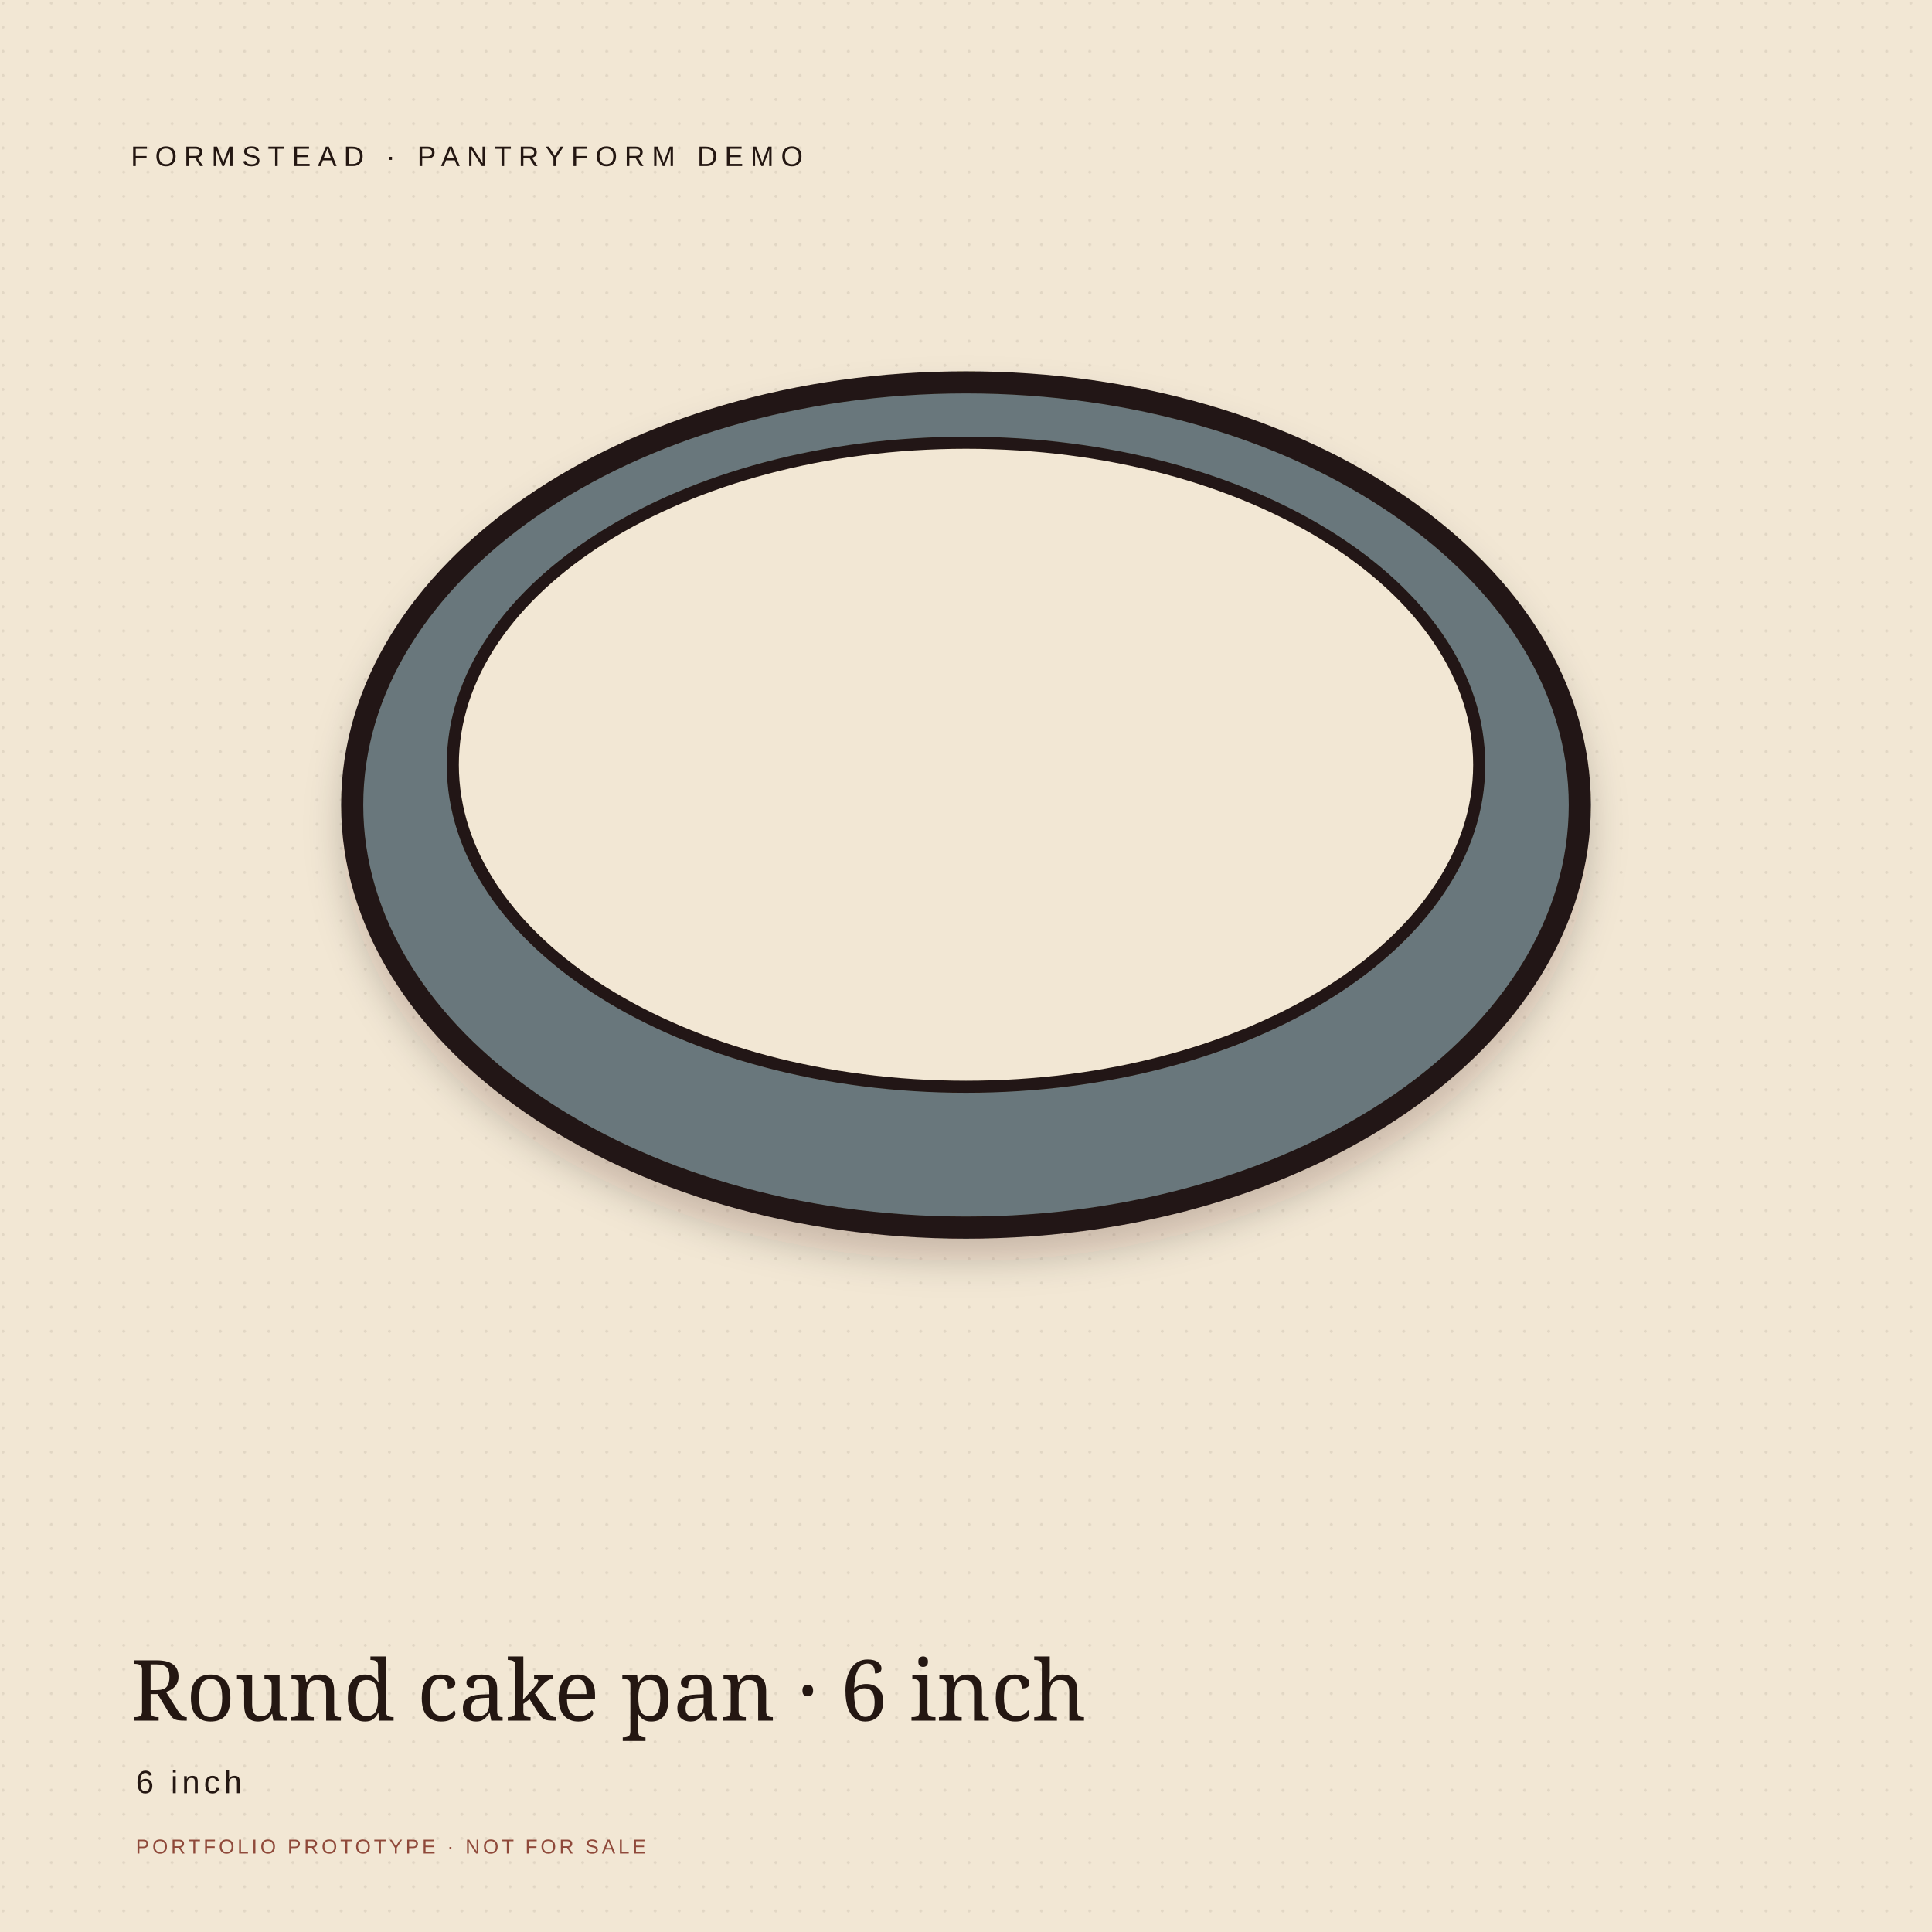
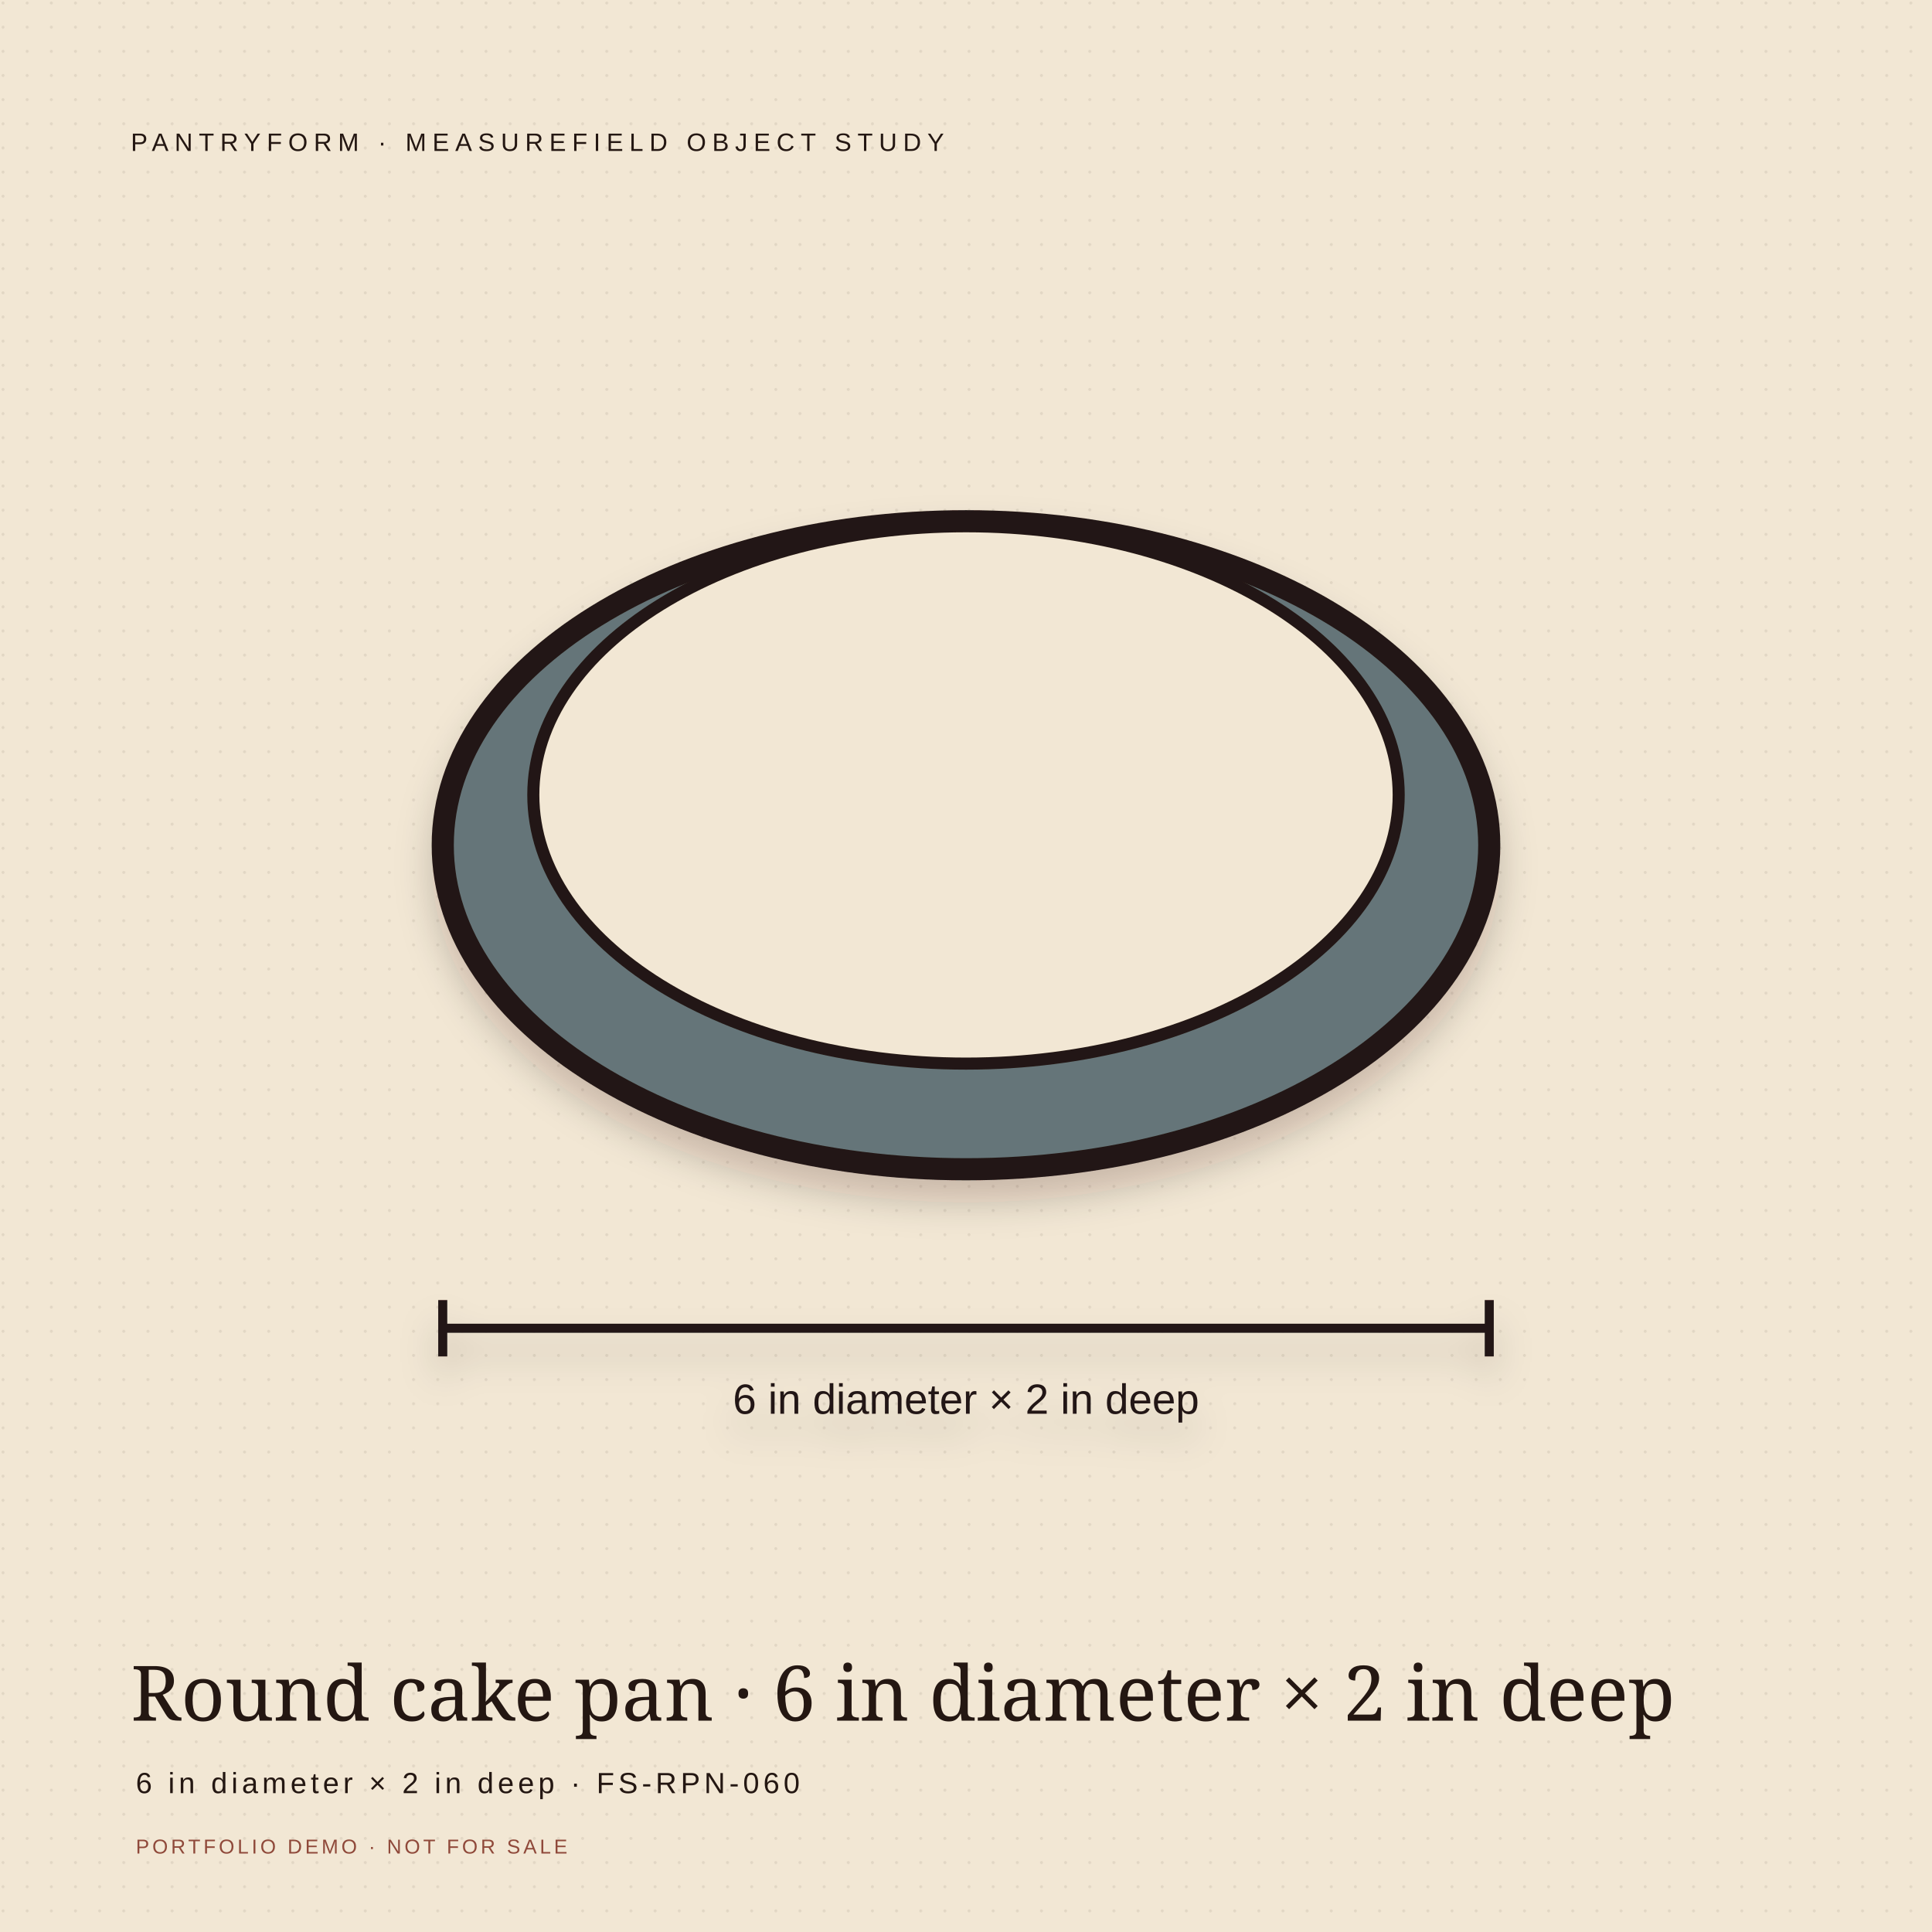
<svg xmlns="http://www.w3.org/2000/svg" width="1920" height="1920" viewBox="0 0 1920 1920">
  <defs>
    <filter id="s">
      <feDropShadow dx="0" dy="22" stdDeviation="18" flood-color="#241712" flood-opacity=".2" />
    </filter>
    <pattern id="g" width="24" height="24" patternUnits="userSpaceOnUse">
      <circle cx="3" cy="3" r="1.5" fill="#241712" opacity=".08" />
    </pattern>
  </defs>
  <rect width="1920" height="1920" fill="#f2e7d4" />
  <rect width="1920" height="1920" fill="url(#g)" />
  <g filter="url(#s)">
-     <ellipse cx="960" cy="800" rx="610" ry="420" fill="#69777b" stroke="#241712" stroke-width="22" />
-     <ellipse cx="960" cy="760" rx="510" ry="320" fill="#f2e7d4" stroke="#241712" stroke-width="12" />
+     <ellipse cx="960" cy="840" rx="520" ry="322" fill="#657579" stroke="#241712" stroke-width="22" />
+     <ellipse cx="960" cy="790" rx="430" ry="267" fill="#f2e7d4" stroke="#241712" stroke-width="12" />
+     <path d="M440 1320H1480m0-28v56m-1040-56v56" stroke="#241712" stroke-width="9" />
+     <text x="960" y="1405" text-anchor="middle" font-family="Arial,sans-serif" font-size="42" fill="#241712">6 in diameter × 2 in deep</text>
  </g>
-   <text x="130" y="165" font-family="Arial,sans-serif" font-size="28" letter-spacing="7" fill="#241712">FORMSTEAD · PANTRYFORM DEMO</text>
-   <text x="130" y="1710" font-family="Georgia,serif" font-size="84" fill="#241712">Round cake pan · 6 inch</text>
-   <text x="135" y="1782" font-family="Arial,sans-serif" font-size="32" letter-spacing="4" fill="#241712">6 inch</text>
-   <text x="135" y="1842" font-family="Arial,sans-serif" font-size="20" letter-spacing="3" fill="#8f493a">PORTFOLIO PROTOTYPE · NOT FOR SALE</text>
+   <text x="130" y="150" font-family="Arial,sans-serif" font-size="25" letter-spacing="6" fill="#241712">PANTRYFORM · MEASUREFIELD OBJECT STUDY</text>
+   <text x="130" y="1710" font-family="Georgia,serif" font-size="76" fill="#241712">Round cake pan · 6 in diameter × 2 in deep</text>
+   <text x="135" y="1782" font-family="Arial,sans-serif" font-size="29" letter-spacing="4" fill="#241712">6 in diameter × 2 in deep · FS-RPN-060</text>
+   <text x="135" y="1842" font-family="Arial,sans-serif" font-size="20" letter-spacing="3" fill="#8f493a">PORTFOLIO DEMO · NOT FOR SALE</text>
</svg>
